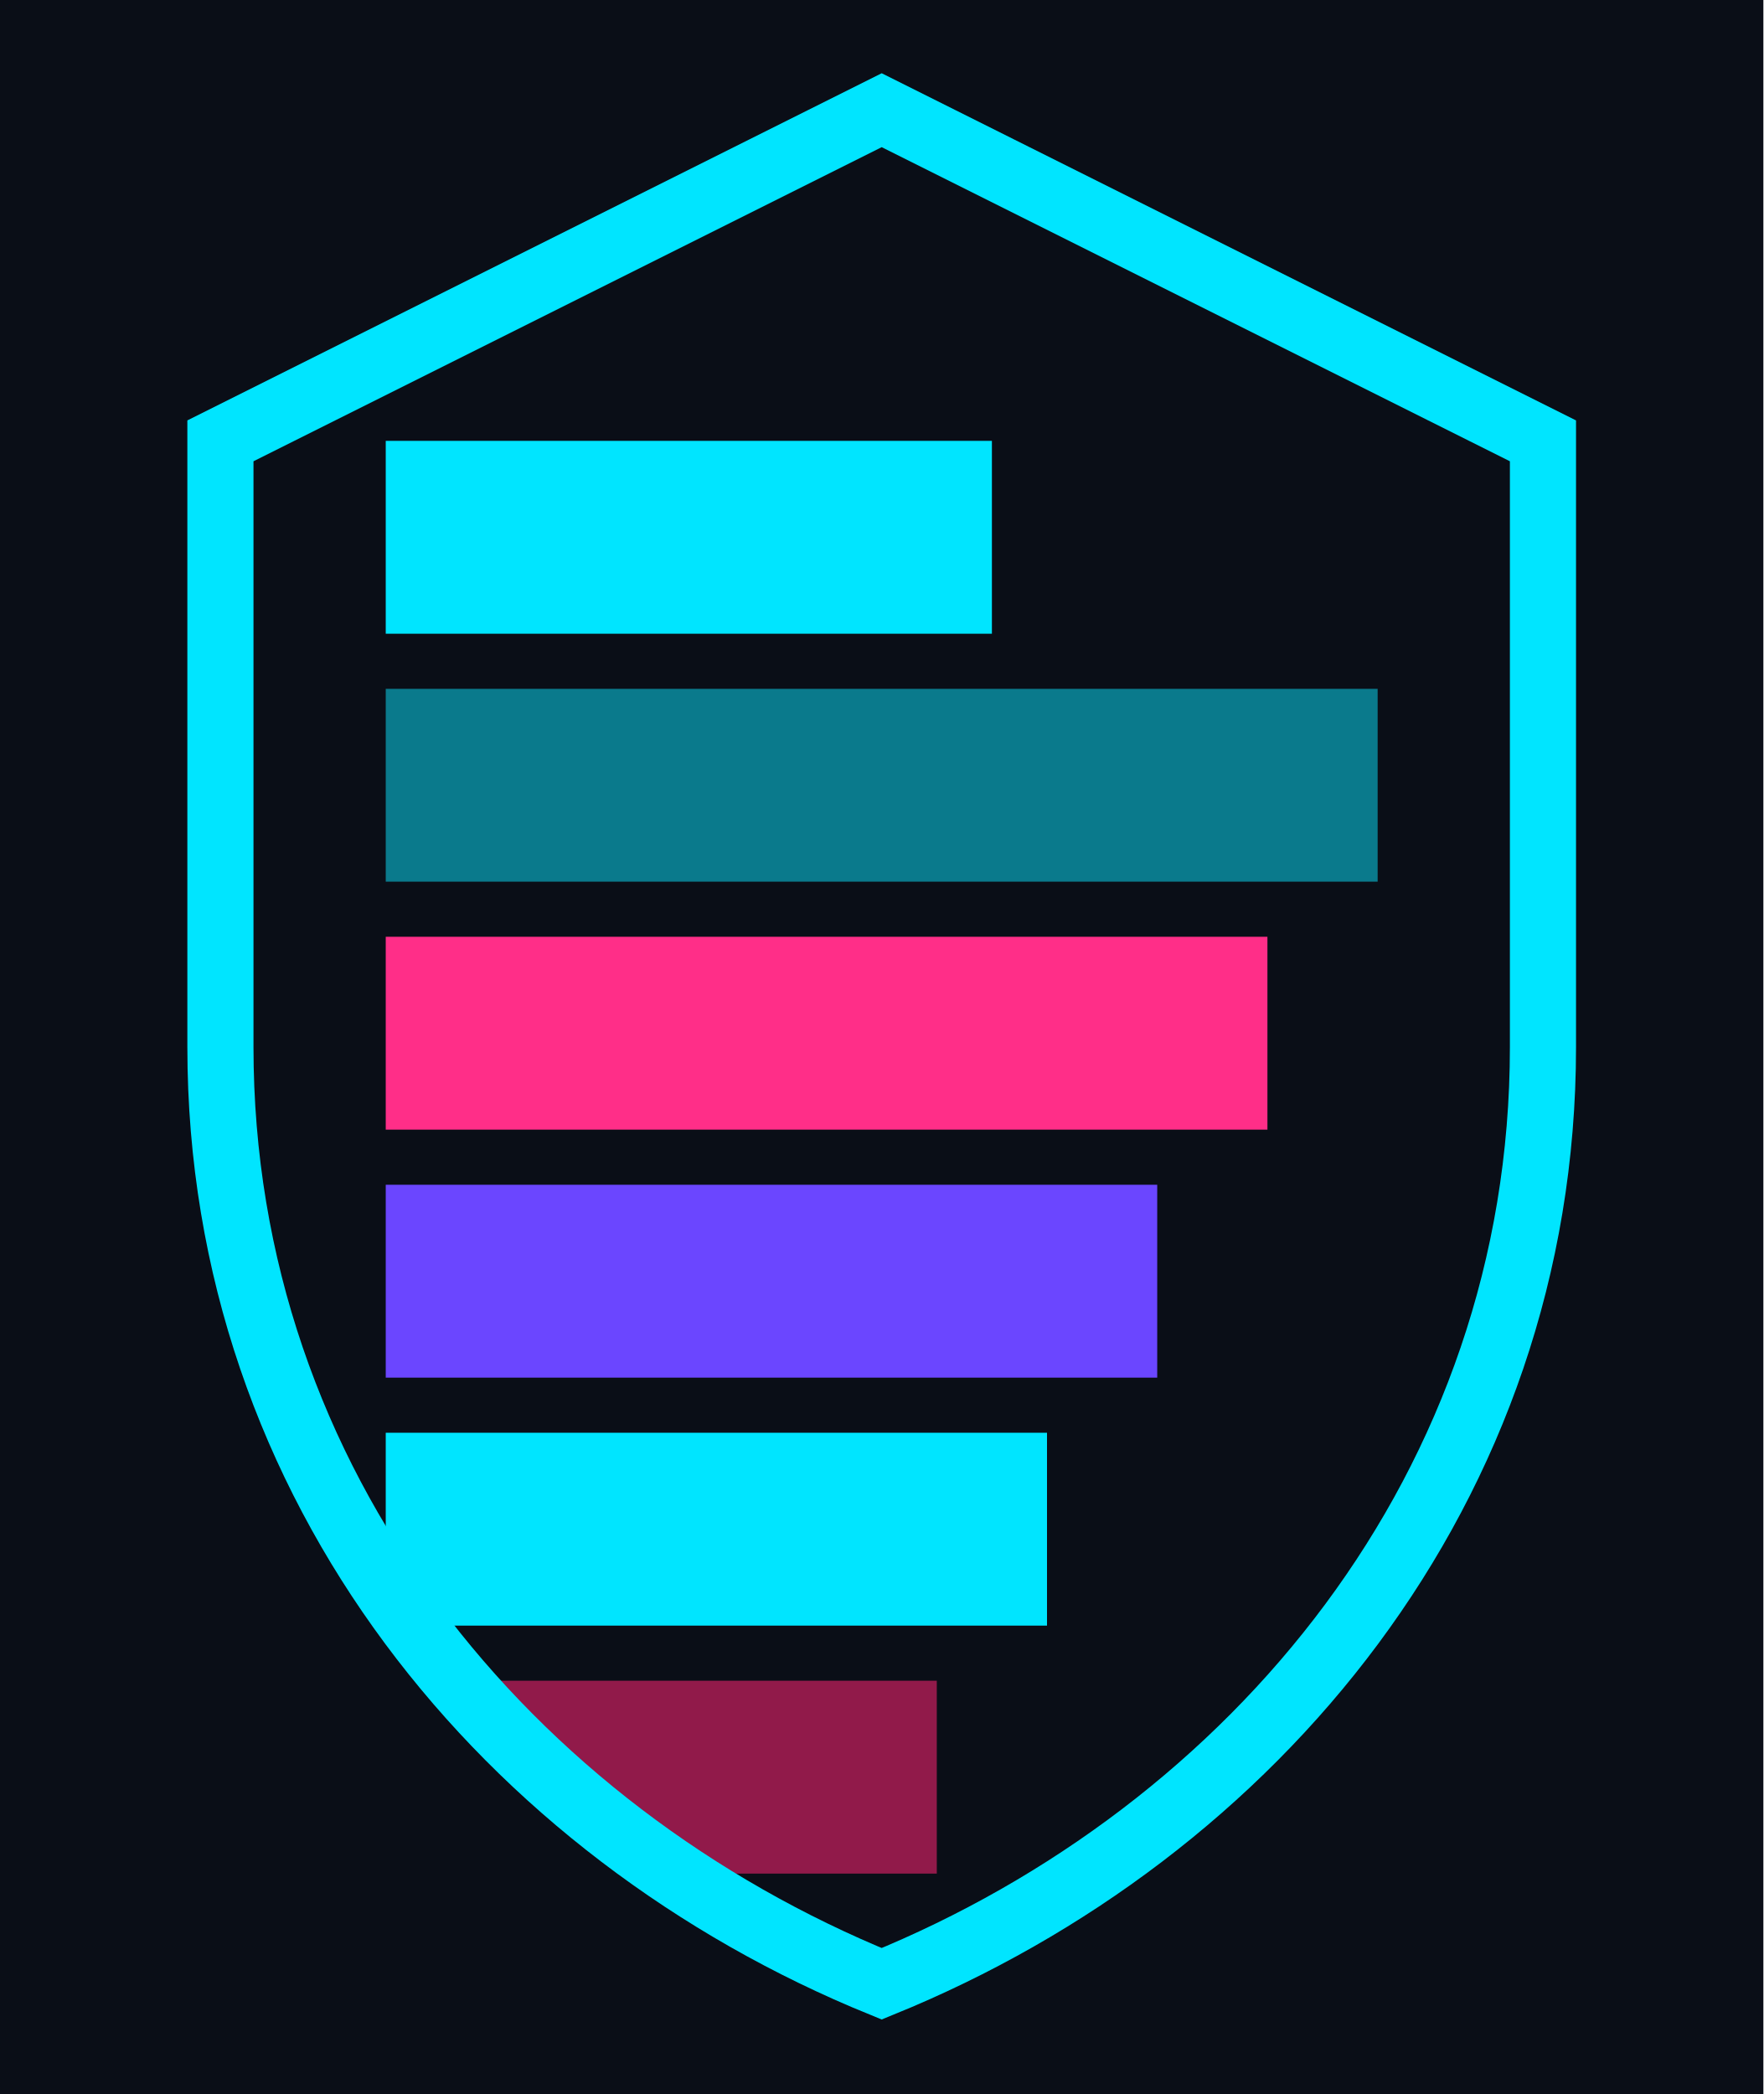
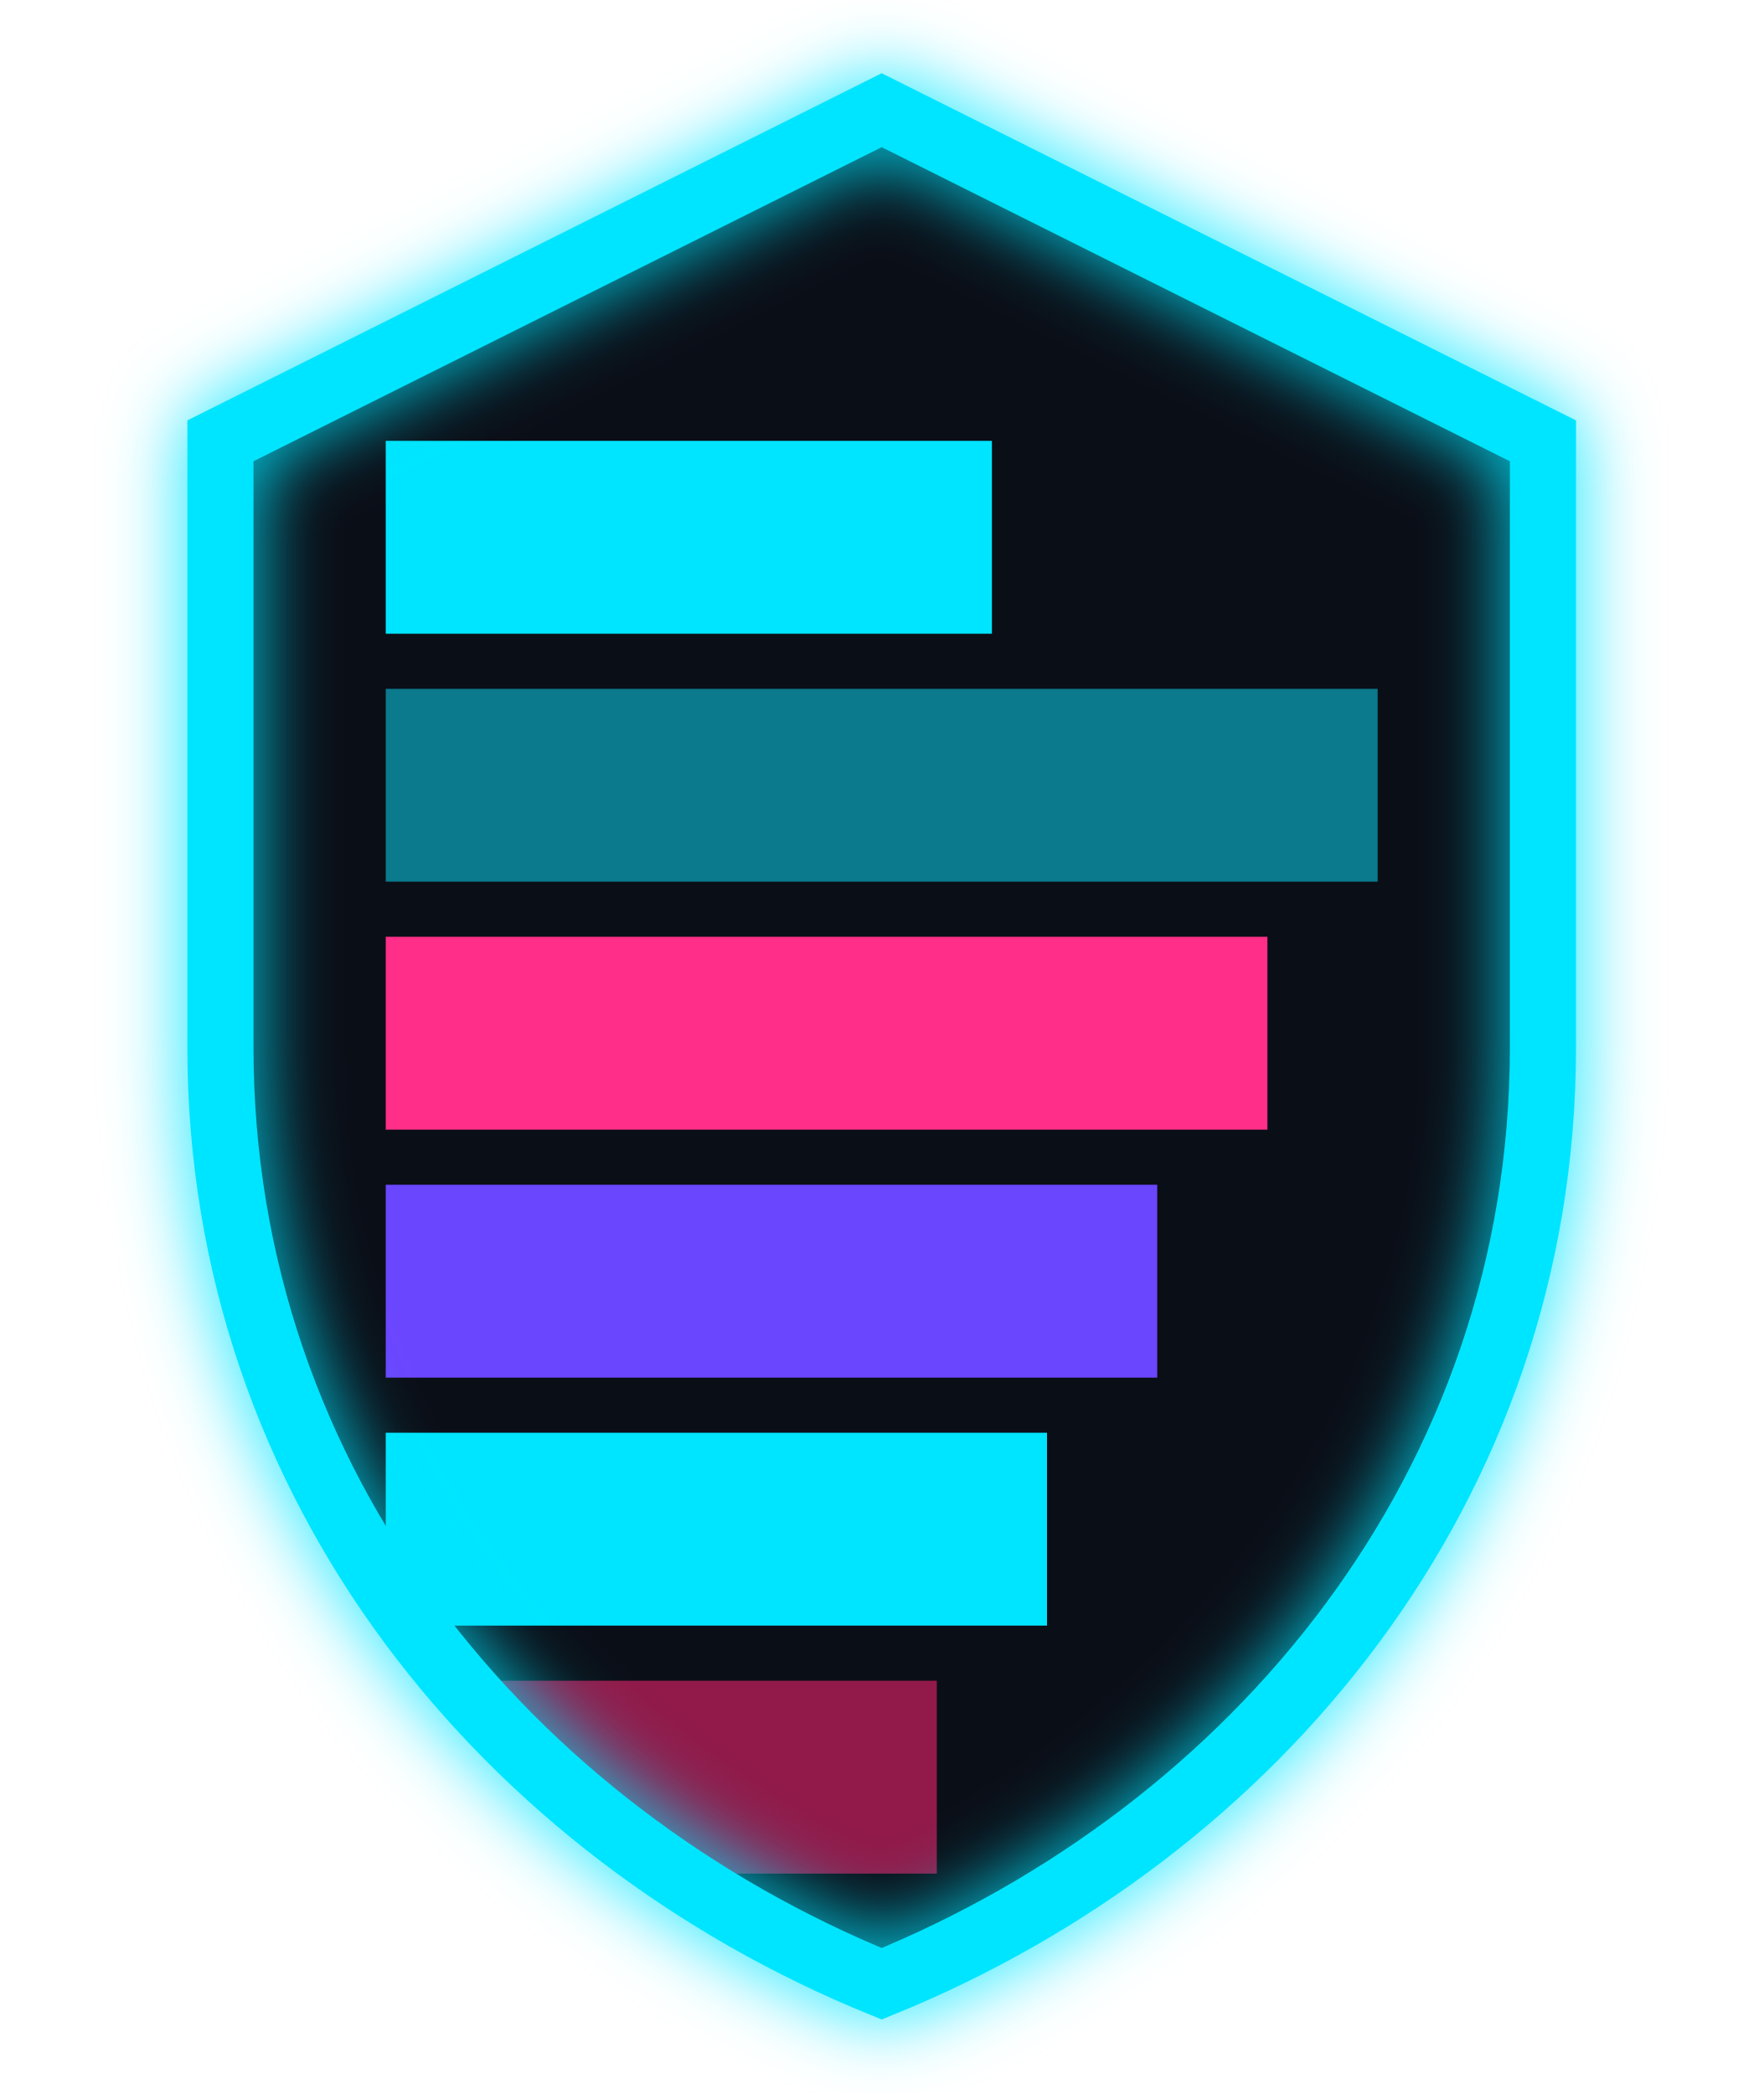
<svg xmlns="http://www.w3.org/2000/svg" viewBox="0 0 64 76" role="img" aria-label="CyStrat">
-   <rect width="64" height="76" fill="#0a0e17" />
  <defs>
-     <clipPath id="s">
+     <clipPath id="shield">
      <path d="M32 4L56 16v22c0 16-10.5 28.5-24 34C18.5 66.5 8 54 8 38V16L32 4z" />
    </clipPath>
+     <filter id="glow" x="-30%" y="-30%" width="160%" height="160%">
+       <feGaussianBlur stdDeviation="1.4" result="b" />
+       <feMerge>
+         <feMergeNode in="b" />
+         <feMergeNode in="SourceGraphic" />
+       </feMerge>
+     </filter>
  </defs>
-   <g clip-path="url(#s)">
+   <g clip-path="url(#shield)">
+     <rect width="64" height="76" fill="#0a0e17" />
    <rect x="14" y="16" width="22" height="7" fill="#00e5ff" />
    <rect x="14" y="25" width="36" height="7" fill="#0a7a8c" />
    <rect x="14" y="34" width="32" height="7" fill="#ff2e88" />
    <rect x="14" y="43" width="28" height="7" fill="#6b46ff" />
    <rect x="14" y="52" width="24" height="7" fill="#00e5ff" />
    <rect x="14" y="61" width="20" height="7" fill="#911a4a" />
  </g>
-   <path d="M32 4L56 16v22c0 16-10.5 28.5-24 34C18.5 66.5 8 54 8 38V16L32 4z" fill="none" stroke="#00e5ff" stroke-width="2.4" />
+   <path d="M32 4L56 16v22c0 16-10.5 28.5-24 34C18.5 66.5 8 54 8 38V16L32 4z" fill="none" stroke="#00e5ff" stroke-width="2.4" filter="url(#glow)" />
</svg>
